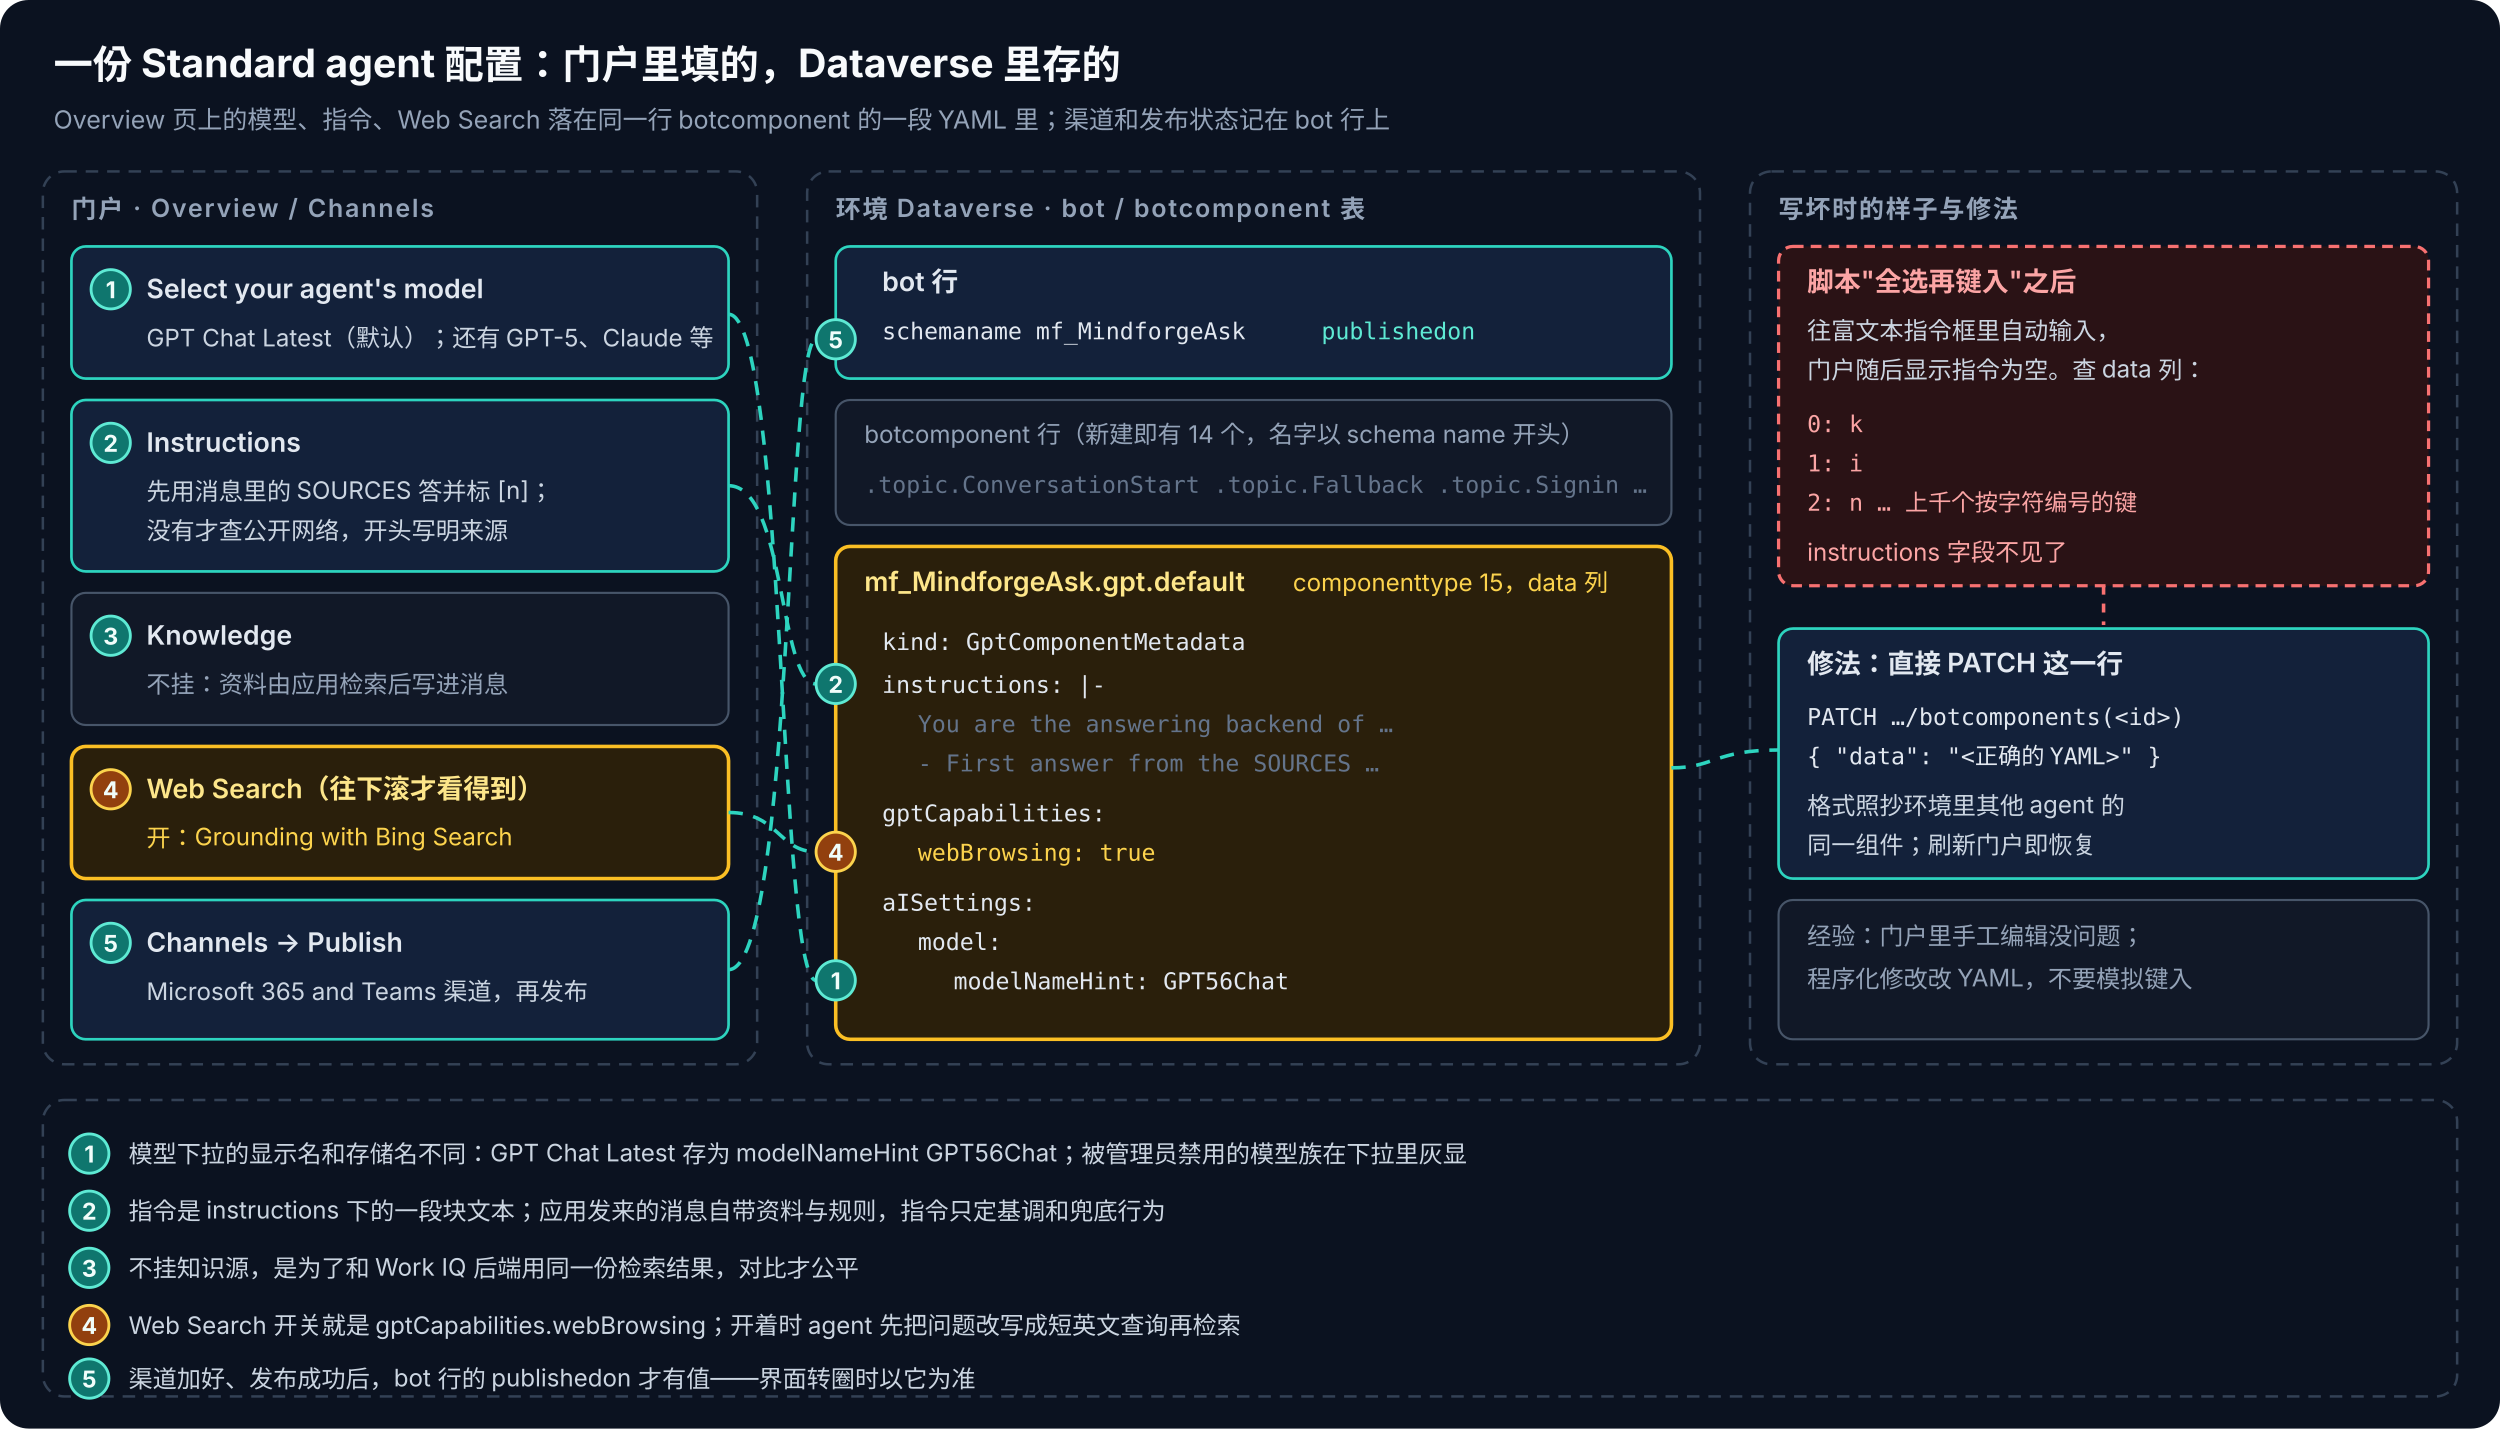
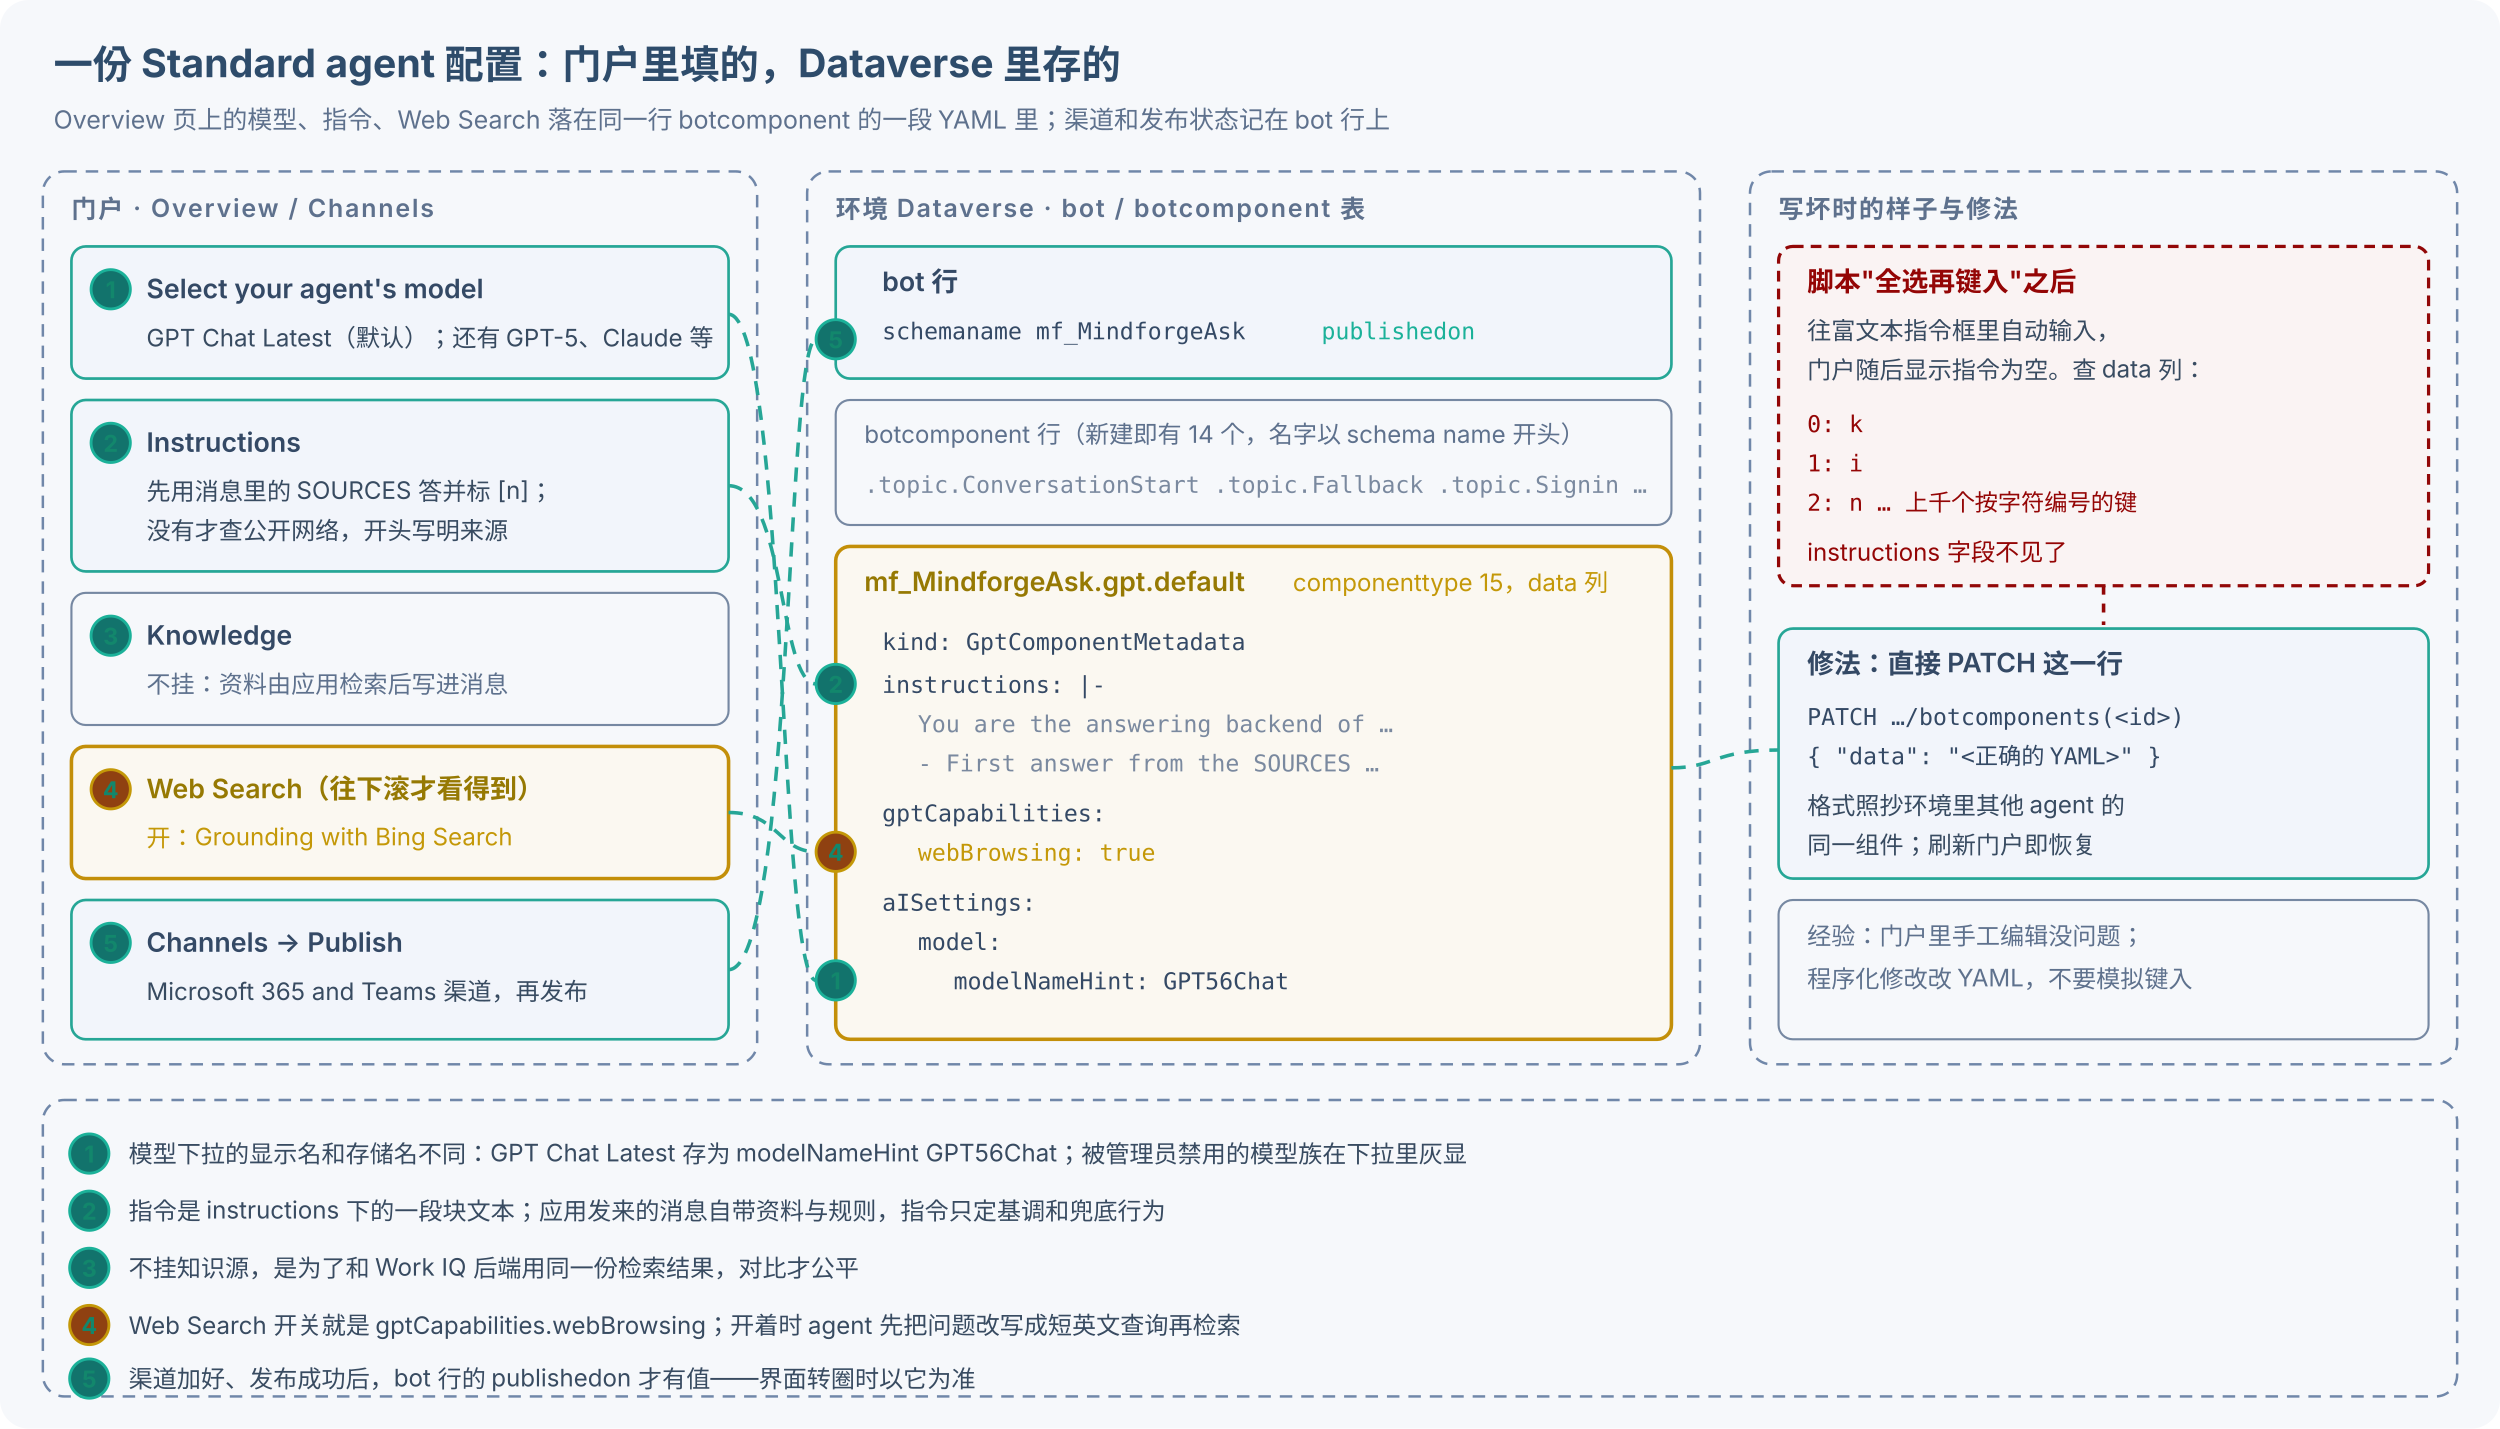
<svg xmlns="http://www.w3.org/2000/svg" viewBox="0 0 1400 800" width="1400" height="800" font-family="-apple-system, 'PingFang SC', 'Microsoft YaHei', 'Segoe UI', sans-serif">
  <defs>
    <style>
-       .bg { fill: #0b1220; }
-       .zone { fill: none; stroke: #334155; stroke-width: 1.4; stroke-dasharray: 7 5; }
-       .zt { fill: #94a3b8; font-size: 14px; font-weight: 600; letter-spacing: 1px; }
-       .card { fill: #13213a; stroke: #2dd4bf; stroke-width: 1.5; }
-       .cardHot { fill: #2a1f0b; stroke: #fbbf24; stroke-width: 2; }
-       .cardBad { fill: #2a1215; stroke: #f87171; stroke-width: 1.8; stroke-dasharray: 6 4; }
-       .cardDim { fill: #111827; stroke: #475569; stroke-width: 1.2; }
-       .h { fill: #e2e8f0; font-size: 15px; font-weight: 600; }
-       .hA { fill: #fde68a; font-size: 15px; font-weight: 600; }
-       .hR { fill: #fca5a5; font-size: 15px; font-weight: 600; }
-       .t { fill: #cbd5e1; font-size: 13.5px; }
-       .tG { fill: #94a3b8; font-size: 13.5px; }
-       .tA { fill: #fcd34d; font-size: 13.5px; }
-       .tR { fill: #fca5a5; font-size: 13.5px; }
-       .m { fill: #e2e8f0; font-size: 13px; font-family: Menlo, Consolas, monospace; }
-       .mT { fill: #5eead4; font-size: 13px; font-family: Menlo, Consolas, monospace; }
-       .mA { fill: #fcd34d; font-size: 13px; font-family: Menlo, Consolas, monospace; }
-       .mR { fill: #fca5a5; font-size: 13px; font-family: Menlo, Consolas, monospace; }
-       .mG { fill: #64748b; font-size: 13px; font-family: Menlo, Consolas, monospace; }
-       .title { fill: #f8fafc; font-size: 22px; font-weight: 700; }
-       .sub { fill: #94a3b8; font-size: 14px; }
-       .flow { stroke: #2dd4bf; stroke-width: 2; fill: none; stroke-dasharray: 8 6; animation: dash 1.4s linear infinite; }
-       .flowR { stroke: #f87171; stroke-width: 2; fill: none; stroke-dasharray: 5 5; animation: dash 1.4s linear infinite; }
-       .num { fill: #0f766e; stroke: #5eead4; stroke-width: 1.6; }
-       .numA { fill: #92400e; stroke: #fcd34d; stroke-width: 1.6; }
-       .nt { fill: #f0fdfa; font-size: 13px; font-weight: 700; text-anchor: middle; }
-       .lg { fill: #cbd5e1; font-size: 13.5px; }
+       .bg { fill: #f6f8fb; }
+       .zone { fill: none; stroke: #7087a9; stroke-width: 1.4; stroke-dasharray: 7 5; }
+       .zt { fill: #5e718d; font-size: 14px; font-weight: 600; letter-spacing: 1px; }
+       .card { fill: #f2f5fb; stroke: #26a696; stroke-width: 1.5; }
+       .cardHot { fill: #fbf8f1; stroke: #c38f09; stroke-width: 2; }
+       .cardBad { fill: #faf3f3; stroke: #920707; stroke-width: 1.8; stroke-dasharray: 6 4; }
+       .cardDim { fill: #f6f8fb; stroke: #7688a2; stroke-width: 1.2; }
+       .h { fill: #344965; font-size: 15px; font-weight: 600; }
+       .hA { fill: #967903; font-size: 15px; font-weight: 600; }
+       .hR { fill: #940505; font-size: 15px; font-weight: 600; }
+       .t { fill: #384b61; font-size: 13.5px; }
+       .tG { fill: #5e718d; font-size: 13.5px; }
+       .tA { fill: #c49808; font-size: 13.5px; }
+       .tR { fill: #940505; font-size: 13.5px; }
+       .m { fill: #344965; font-size: 13px; font-family: Menlo, Consolas, monospace; }
+       .mT { fill: #1bb199; font-size: 13px; font-family: Menlo, Consolas, monospace; }
+       .mA { fill: #c49808; font-size: 13px; font-family: Menlo, Consolas, monospace; }
+       .mR { fill: #940505; font-size: 13px; font-family: Menlo, Consolas, monospace; }
+       .mG { fill: #7a899f; font-size: 13px; font-family: Menlo, Consolas, monospace; }
+       .title { fill: #2e4c6b; font-size: 22px; font-weight: 700; }
+       .sub { fill: #5e718d; font-size: 14px; }
+       .flow { stroke: #26a696; stroke-width: 2; fill: none; stroke-dasharray: 8 6; animation: dash 1.4s linear infinite; }
+       .flowR { stroke: #920707; stroke-width: 2; fill: none; stroke-dasharray: 5 5; animation: dash 1.4s linear infinite; }
+       .num { fill: #12736c; stroke: #1bb199; stroke-width: 1.6; }
+       .numA { fill: #8f4111; stroke: #c49808; stroke-width: 1.6; }
+       .nt { fill: #12876c; font-size: 13px; font-weight: 700; text-anchor: middle; }
+       .lg { fill: #384b61; font-size: 13.5px; }
      @keyframes dash { to { stroke-dashoffset: -28; } }
    </style>
  </defs>
  <rect class="bg" width="1400" height="800" rx="16" />
  <text class="title" x="30" y="44">一份 Standard agent 配置：门户里填的，Dataverse 里存的</text>
  <text class="sub" x="30" y="72">Overview 页上的模型、指令、Web Search 落在同一行 botcomponent 的一段 YAML 里；渠道和发布状态记在 bot 行上</text>
  <rect class="zone" x="24" y="96" width="400" height="500" rx="12" />
  <text class="zt" x="40" y="122">门户 · Overview / Channels</text>
  <rect class="card" x="40" y="138" width="368" height="74" rx="8" />
  <circle class="num" cx="62" cy="162" r="11" />
  <text class="nt" x="62" y="167">1</text>
  <text class="h" x="82" y="167">Select your agent's model</text>
  <text class="t" x="82" y="194">GPT Chat Latest（默认）；还有 GPT-5、Claude 等</text>
  <rect class="card" x="40" y="224" width="368" height="96" rx="8" />
  <circle class="num" cx="62" cy="248" r="11" />
  <text class="nt" x="62" y="253">2</text>
  <text class="h" x="82" y="253">Instructions</text>
  <text class="t" x="82" y="280">先用消息里的 SOURCES 答并标 [n]；</text>
  <text class="t" x="82" y="302">没有才查公开网络，开头写明来源</text>
  <rect class="cardDim" x="40" y="332" width="368" height="74" rx="8" />
  <circle class="num" cx="62" cy="356" r="11" />
  <text class="nt" x="62" y="361">3</text>
  <text class="h" x="82" y="361">Knowledge</text>
  <text class="tG" x="82" y="388">不挂：资料由应用检索后写进消息</text>
  <rect class="cardHot" x="40" y="418" width="368" height="74" rx="8" />
  <circle class="numA" cx="62" cy="442" r="11" />
  <text class="nt" x="62" y="447">4</text>
  <text class="hA" x="82" y="447">Web Search（往下滚才看得到）</text>
  <text class="tA" x="82" y="474">开：Grounding with Bing Search</text>
  <rect class="card" x="40" y="504" width="368" height="78" rx="8" />
  <circle class="num" cx="62" cy="528" r="11" />
  <text class="nt" x="62" y="533">5</text>
  <text class="h" x="82" y="533">Channels → Publish</text>
  <text class="t" x="82" y="560">Microsoft 365 and Teams 渠道，再发布</text>
  <rect class="zone" x="452" y="96" width="500" height="500" rx="12" />
  <text class="zt" x="468" y="122">环境 Dataverse · bot / botcomponent 表</text>
  <rect class="card" x="468" y="138" width="468" height="74" rx="8" />
  <text class="h" x="494" y="163">bot 行</text>
  <text class="m" x="494" y="190">schemaname mf_MindforgeAsk</text>
  <text class="mT" x="740" y="190">publishedon</text>
  <rect class="cardDim" x="468" y="224" width="468" height="70" rx="8" />
  <text class="tG" x="484" y="248">botcomponent 行（新建即有 14 个，名字以 schema name 开头）</text>
  <text class="mG" x="484" y="276">.topic.ConversationStart  .topic.Fallback  .topic.Signin …</text>
  <rect class="cardHot" x="468" y="306" width="468" height="276" rx="8" />
  <text class="hA" x="484" y="331">mf_MindforgeAsk.gpt.default</text>
  <text class="tA" x="724" y="331">componenttype 15，data 列</text>
  <text class="m" x="494" y="364">kind: GptComponentMetadata</text>
  <text class="m" x="494" y="388">instructions: |-</text>
  <text class="mG" x="514" y="410">You are the answering backend of …</text>
  <text class="mG" x="514" y="432">- First answer from the SOURCES …</text>
  <text class="m" x="494" y="460">gptCapabilities:</text>
  <text class="mA" x="514" y="482">webBrowsing: true</text>
  <text class="m" x="494" y="510">aISettings:</text>
  <text class="m" x="514" y="532">model:</text>
  <text class="m" x="534" y="554">modelNameHint: GPT56Chat</text>
  <path class="flow" d="M408,176 C440,176 436,549 457,549" />
  <path class="flow" d="M408,272 C440,272 436,383 457,383" />
  <path class="flow" d="M408,455 C436,455 436,477 457,477" />
  <path class="flow" d="M408,543 C444,543 440,190 457,190" />
  <circle class="num" cx="468" cy="383" r="11" />
  <text class="nt" x="468" y="388">2</text>
  <circle class="numA" cx="468" cy="477" r="11" />
  <text class="nt" x="468" y="482">4</text>
  <circle class="num" cx="468" cy="549" r="11" />
  <text class="nt" x="468" y="554">1</text>
  <circle class="num" cx="468" cy="190" r="11" />
  <text class="nt" x="468" y="195">5</text>
  <rect class="zone" x="980" y="96" width="396" height="500" rx="12" />
  <text class="zt" x="996" y="122">写坏时的样子与修法</text>
  <rect class="cardBad" x="996" y="138" width="364" height="190" rx="8" />
  <text class="hR" x="1012" y="163">脚本"全选再键入"之后</text>
  <text class="t" x="1012" y="190">往富文本指令框里自动输入，</text>
  <text class="t" x="1012" y="212">门户随后显示指令为空。查 data 列：</text>
  <text class="mR" x="1012" y="242">0: k</text>
  <text class="mR" x="1012" y="264">1: i</text>
  <text class="mR" x="1012" y="286">2: n   … 上千个按字符编号的键</text>
  <text class="tR" x="1012" y="314">instructions 字段不见了</text>
  <path class="flowR" d="M1178,328 L1178,350" />
  <rect class="card" x="996" y="352" width="364" height="140" rx="8" />
  <text class="h" x="1012" y="377">修法：直接 PATCH 这一行</text>
  <text class="m" x="1012" y="406">PATCH …/botcomponents(&lt;id&gt;)</text>
  <text class="m" x="1012" y="428">{ "data": "&lt;正确的 YAML&gt;" }</text>
  <text class="t" x="1012" y="456">格式照抄环境里其他 agent 的</text>
  <text class="t" x="1012" y="478">同一组件；刷新门户即恢复</text>
  <rect class="cardDim" x="996" y="504" width="364" height="78" rx="8" />
  <text class="tG" x="1012" y="529">经验：门户里手工编辑没问题；</text>
  <text class="tG" x="1012" y="553">程序化修改改 YAML，不要模拟键入</text>
  <path class="flow" d="M936,430 C960,430 960,420 996,420" />
  <rect class="zone" x="24" y="616" width="1352" height="166" rx="12" />
  <circle class="num" cx="50" cy="646" r="11" />
  <text class="nt" x="50" y="651">1</text>
  <text class="lg" x="72" y="651">模型下拉的显示名和存储名不同：GPT Chat Latest 存为 modelNameHint GPT56Chat；被管理员禁用的模型族在下拉里灰显</text>
  <circle class="num" cx="50" cy="678" r="11" />
  <text class="nt" x="50" y="683">2</text>
  <text class="lg" x="72" y="683">指令是 instructions 下的一段块文本；应用发来的消息自带资料与规则，指令只定基调和兜底行为</text>
  <circle class="num" cx="50" cy="710" r="11" />
  <text class="nt" x="50" y="715">3</text>
  <text class="lg" x="72" y="715">不挂知识源，是为了和 Work IQ 后端用同一份检索结果，对比才公平</text>
  <circle class="numA" cx="50" cy="742" r="11" />
  <text class="nt" x="50" y="747">4</text>
  <text class="lg" x="72" y="747">Web Search 开关就是 gptCapabilities.webBrowsing；开着时 agent 先把问题改写成短英文查询再检索</text>
  <circle class="num" cx="50" cy="772" r="11" />
  <text class="nt" x="50" y="777">5</text>
  <text class="lg" x="72" y="777">渠道加好、发布成功后，bot 行的 publishedon 才有值——界面转圈时以它为准</text>
</svg>
